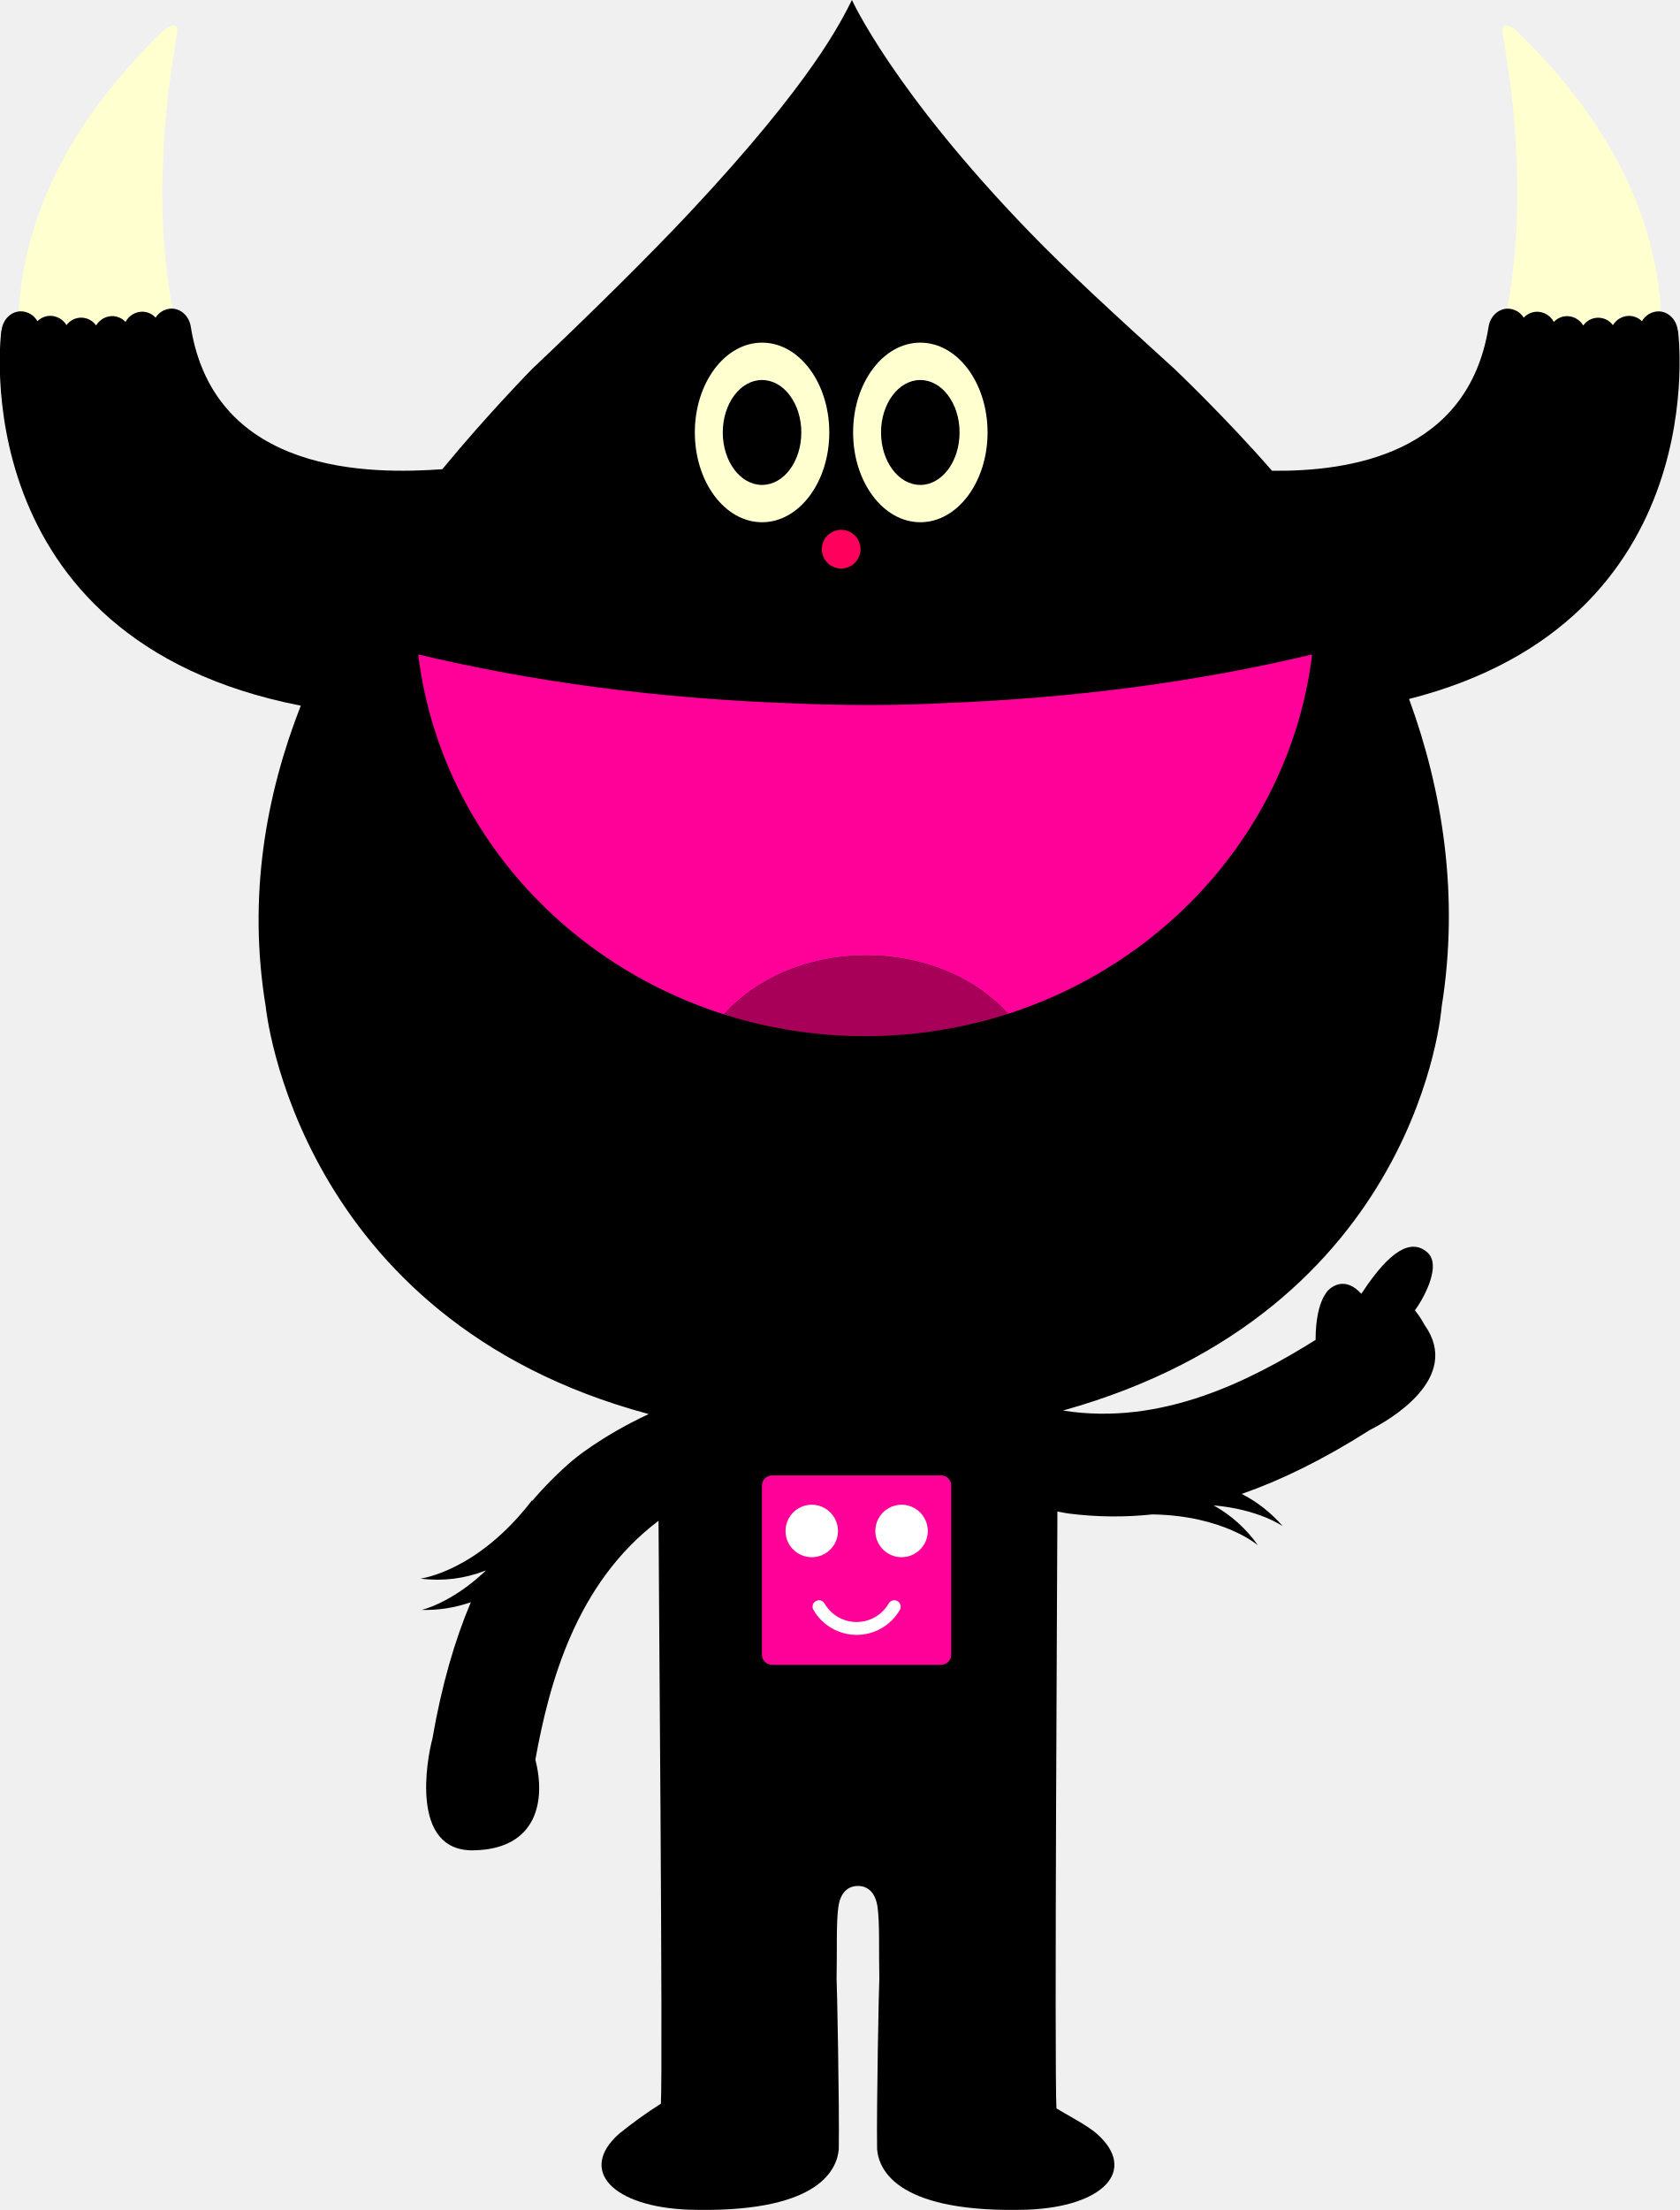
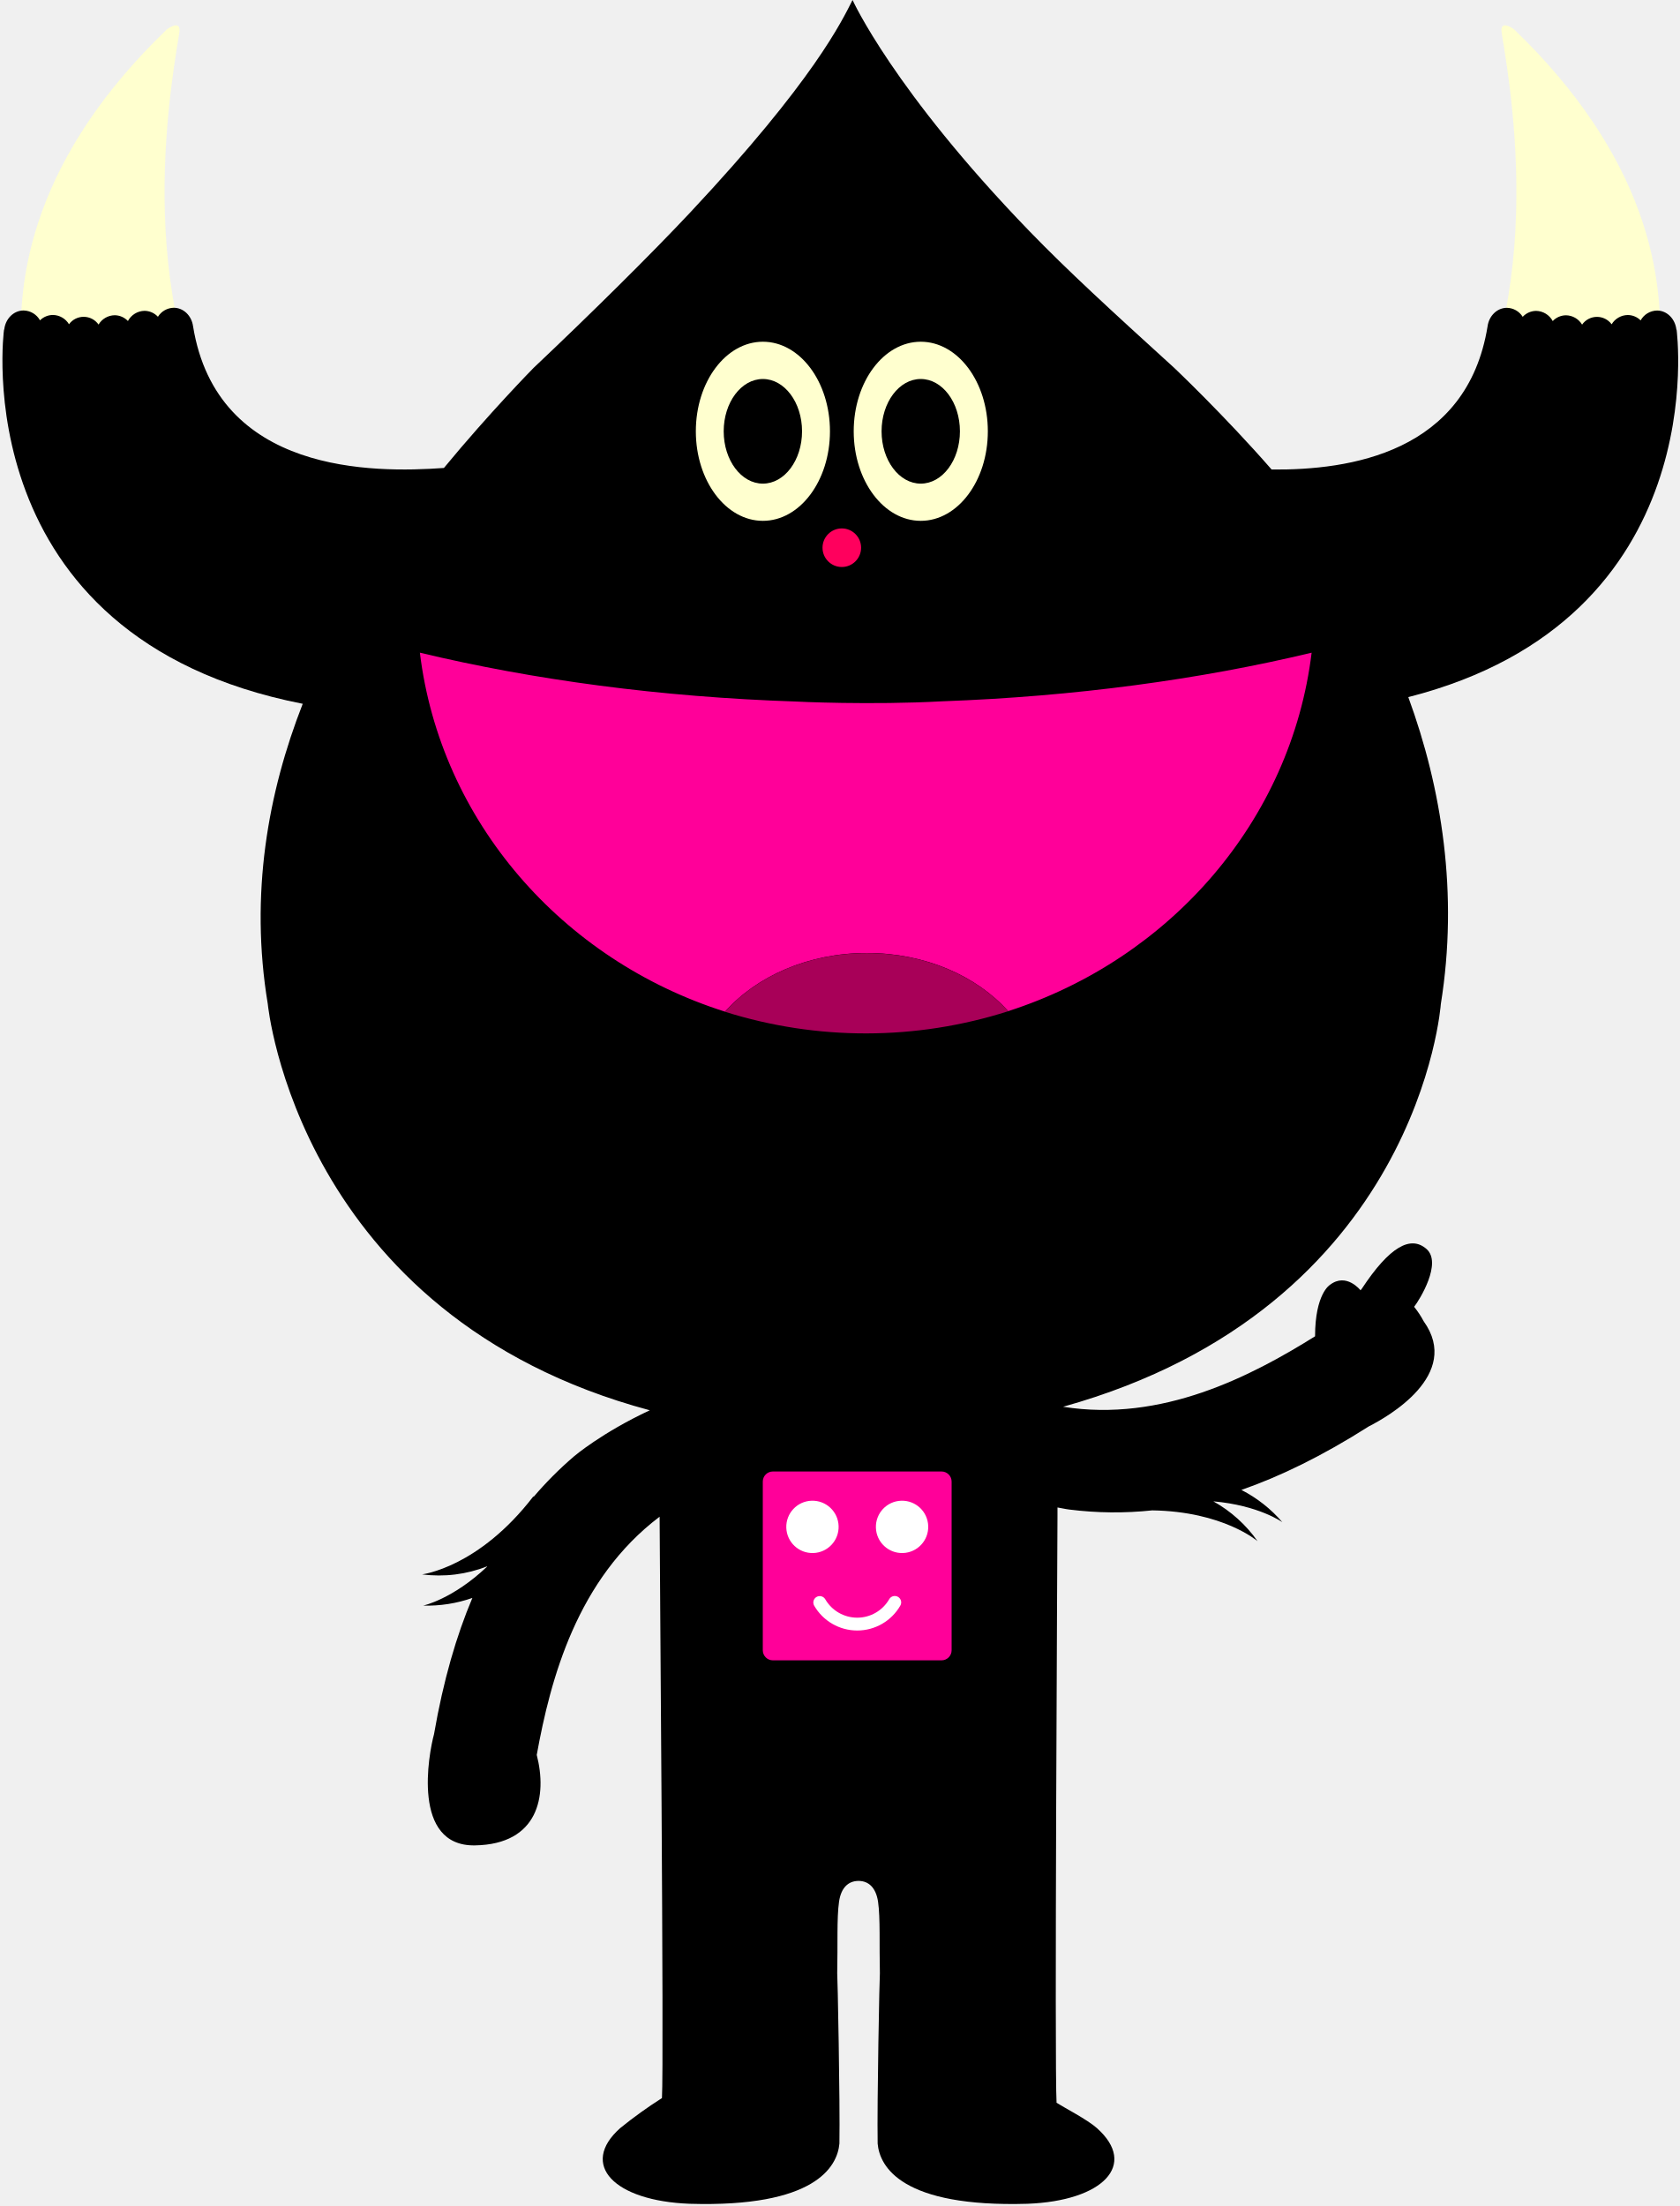
- <svg xmlns="http://www.w3.org/2000/svg" viewBox="0 0 623.63 820.29">
-   <defs>
-     <style>.cls-1{fill:#ffffcf}.cls-3{fill:#f09}</style>
-   </defs>
-   <g id="Layer_2" data-name="Layer 2">
-     <g id="Layer_1-2" data-name="Layer 1">
-       <path d="M27.24 191.6s-63.8-86.76 33.89-180.69c0 0 5.52-4.18 4.58 1.47C61.39 38.61 47.06 125.1 94 182.7Zm569.15 0s63.79-86.76-33.89-180.69c0 0-5.52-4.18-4.58 1.47 4.32 26.23 18.65 112.71-28.29 170.32Z" class="cls-1" />
-       <path d="M623 122.64s0 .07-.06.11c-.41-4-3.46-7.18-7.21-7.18a7.14 7.14 0 0 0-6.11 3.67 6.84 6.84 0 0 0-4.79-2 7.11 7.11 0 0 0-6 3.45 6.77 6.77 0 0 0-11 .12 7.12 7.12 0 0 0-6-3.47 6.89 6.89 0 0 0-4.93 2.15 7.15 7.15 0 0 0-6.17-3.79 6.9 6.9 0 0 0-5 2.21 7.09 7.09 0 0 0-5.89-3.35c-3.65 0-6.65 3-7.18 6.85-7.63 47.16-51.46 53.63-80.38 53.33-17.54-20.12-36.23-37.81-36.23-37.81-24.19-22-39.57-36.11-53.87-50.86C331.49 33.69 316.31 0 316.31 0c-3.92 7.7-14.31 29.89-60.44 79.09-14.51 15.48-37.09 37.81-58.27 57.82 0 0-16.33 16.58-33.38 37.25-26.29 1.89-84.47 2.26-93.37-52.77-.53-3.87-3.53-6.85-7.18-6.85a7.09 7.09 0 0 0-5.89 3.35 6.9 6.9 0 0 0-5-2.21 7.15 7.15 0 0 0-6.17 3.79 6.89 6.89 0 0 0-4.93-2.15 7.12 7.12 0 0 0-6 3.47 6.77 6.77 0 0 0-11-.12 7.11 7.11 0 0 0-6-3.45 6.85 6.85 0 0 0-4.79 2 7.14 7.14 0 0 0-6.11-3.67c-3.75 0-6.81 3.15-7.21 7.18 0 0 0-.07-.06-.11s-15.33 114.51 111.16 139.31c-12.91 33-19.79 70.82-13 111.74 0 0 11.1 116.08 142.18 151.19-17.94 8.37-28.2 17.14-28.2 17.14a136.11 136.11 0 0 0-15.09 15.13v-.29c-20.42 26.62-41.47 29.09-41.47 29.09a48.71 48.71 0 0 0 24.23-3l-.09.17c-12.8 12.11-23.71 14.45-23.71 14.45a51.13 51.13 0 0 0 18.29-2.85c-5.89 13.94-10.79 30.56-14.27 50.69-2 7.38-8.44 41.8 15.23 41.4s26.93-18.43 23-33.67c5.14-28.32 15-65.43 45.73-88.65 0 12.44 1.66 203.5.87 216.36A167 167 0 0 0 229.84 792c-15.35 13.65-2.27 27.1 25.79 28.17 46.76 1.41 55-13.77 55.79-22.39.27-15.49-.7-63.44-.82-63.41.24-10.47-.2-20.55.68-26.62.77-5.35 3.54-7.62 7-7.73h.52c3.42.11 6.19 2.38 7 7.73.88 6.07.43 16.15.68 26.62-.12 0-1.09 47.92-.83 63.41.75 8.62 9 23.79 55.8 22.39 28.06-1.07 41.15-14.52 25.79-28.17-3.6-3.2-11.83-7.41-15-9.42-.8-12.87.3-205.78.34-218.22v-3.33c2.79.57 4.37.77 4.37.77a133.62 133.62 0 0 0 30.9.31c26.47.41 39.2 11.47 39.2 11.47a49.64 49.64 0 0 0-16.46-14.83c16.95 1.49 25.68 7.75 25.68 7.75a50.59 50.59 0 0 0-15.24-12c14.37-5 30.08-12.61 47.45-23.66 6.84-3.46 34.69-19.15 20.39-39.12a33.76 33.76 0 0 0-3.55-5.37c2.1-2.68 10.48-16.33 4.62-21.5s-13.71-1-24.09 14.77a5.15 5.15 0 0 1-.48.59s-5.27-6.75-11.42-2c0 0-5.49 3.3-5.5 19.12-23.86 14.9-57 32.09-93.79 26.22 132.69-37 140.6-149.9 140.6-149.9 6.62-41.12.32-80.31-12.11-114.21 114.39-29.1 99.85-136.8 99.85-136.8Z" />
-       <ellipse cx="282.94" cy="160.51" class="cls-1" rx="24.96" ry="33.33" />
-       <ellipse cx="282.93" cy="160.52" rx="14.58" ry="19.47" />
-       <ellipse cx="341.7" cy="160.51" class="cls-1" rx="24.96" ry="33.33" />
-       <ellipse cx="341.69" cy="160.52" rx="14.58" ry="19.47" />
-       <circle cx="312.31" cy="203.84" r="7.18" fill="#ff005d" />
-       <path d="M349.66 261c49.37-1.78 95.9-8.11 137.51-18.09-7.62 62.5-52.62 114-112.94 133.41-11.71-13.11-30.9-21.66-52.6-21.66s-41.08 8.64-52.78 21.85c-60.64-19.21-105.93-70.88-113.58-133.61 42.27 10.14 89.61 16.52 139.84 18.18 0 .04 28.13 1.38 54.55-.08Z" class="cls-3" />
-       <path fill="#a80058" d="M321.63 354.7c-21.81 0-41.08 8.64-52.78 21.85a174.37 174.37 0 0 0 105.38-.2c-11.71-13.1-30.9-21.65-52.6-21.65Z" />
-       <rect width="70.28" height="70.28" x="282.9" y="547.64" class="cls-3" rx="3.75" ry="3.75" />
-       <path fill="#fff" d="M333.21 594.29a2.38 2.38 0 0 0-3.25.87 13.75 13.75 0 0 1-23.83 0 2.38 2.38 0 1 0-4.12 2.39 18.51 18.51 0 0 0 32.08 0 2.38 2.38 0 0 0-.88-3.26Zm-41.56-25.73a9.74 9.74 0 0 0 19.47 0 9.74 9.74 0 1 0-19.47 0Zm33.35 0a9.74 9.74 0 0 0 19.47 0 9.74 9.74 0 1 0-19.47 0Z" />
-     </g>
+ <svg xmlns="http://www.w3.org/2000/svg" viewBox="0 0 625 821">
+   <g fill="none" transform="translate(.904)">
+     <path fill="#FFFFCF" d="M27.336 191.6s-63.8-86.76 33.89-180.69c0 0 5.52-4.18 4.58 1.47-4.32 26.23-18.65 112.72 28.29 170.32l-66.76 8.9Zm569.15 0s63.79-86.76-33.89-180.69c0 0-5.52-4.18-4.58 1.47 4.32 26.23 18.65 112.71-28.29 170.32l66.76 8.9Z" />
+     <path fill="#000" d="M623.096 122.64s0 .07-.06.11c-.41-4-3.46-7.18-7.21-7.18a7.14 7.14 0 0 0-6.11 3.67 6.84 6.84 0 0 0-4.79-2 7.11 7.11 0 0 0-6 3.45 6.77 6.77 0 0 0-11 .12 7.12 7.12 0 0 0-6-3.47 6.89 6.89 0 0 0-4.93 2.15 7.15 7.15 0 0 0-6.17-3.79 6.9 6.9 0 0 0-5 2.21 7.09 7.09 0 0 0-5.89-3.35c-3.65 0-6.65 3-7.18 6.85-7.63 47.16-51.46 53.63-80.38 53.33-17.54-20.12-36.23-37.81-36.23-37.81-24.19-22-39.57-36.11-53.87-50.86C331.586 33.69 316.406 0 316.406 0c-3.92 7.7-14.31 29.89-60.44 79.09-14.51 15.48-37.09 37.81-58.27 57.82 0 0-16.33 16.58-33.38 37.25-26.29 1.89-84.47 2.26-93.37-52.77-.53-3.87-3.53-6.85-7.18-6.85a7.09 7.09 0 0 0-5.89 3.35 6.9 6.9 0 0 0-5-2.21 7.15 7.15 0 0 0-6.17 3.79 6.89 6.89 0 0 0-4.93-2.15 7.12 7.12 0 0 0-6 3.47 6.77 6.77 0 0 0-11-.12 7.11 7.11 0 0 0-6-3.45 6.85 6.85 0 0 0-4.79 2 7.14 7.14 0 0 0-6.11-3.67c-3.75 0-6.81 3.15-7.21 7.18 0 0 0-.07-.06-.11-.06-.04-15.33 114.51 111.16 139.31-12.91 33-19.79 70.82-13 111.74 0 0 11.1 116.08 142.18 151.19-17.94 8.37-28.2 17.14-28.2 17.14a136.11 136.11 0 0 0-15.09 15.13v-.29c-20.42 26.62-41.47 29.09-41.47 29.09a48.71 48.71 0 0 0 24.23-3l-.09.17c-12.8 12.11-23.71 14.45-23.71 14.45a51.13 51.13 0 0 0 18.29-2.85c-5.89 13.94-10.79 30.56-14.27 50.69-2 7.38-8.44 41.8 15.23 41.4 23.67-.4 26.93-18.43 23-33.67 5.14-28.32 15-65.43 45.73-88.65 0 12.44 1.66 203.5.87 216.36a167 167 0 0 0-15.53 11.17c-15.35 13.65-2.27 27.1 25.79 28.17 46.76 1.41 55-13.77 55.79-22.39.27-15.49-.7-63.44-.82-63.41.24-10.47-.2-20.55.68-26.62.77-5.35 3.54-7.62 7-7.73h.52c3.42.11 6.19 2.38 7 7.73.88 6.07.43 16.15.68 26.62-.12 0-1.09 47.92-.83 63.41.75 8.62 9 23.79 55.8 22.39 28.06-1.07 41.15-14.52 25.79-28.17-3.6-3.2-11.83-7.41-15-9.42-.8-12.87.3-205.78.34-218.22v-3.33c2.79.57 4.37.77 4.37.77a133.62 133.62 0 0 0 30.9.31c26.47.41 39.2 11.47 39.2 11.47a49.64 49.64 0 0 0-16.46-14.83c16.95 1.49 25.68 7.75 25.68 7.75a50.59 50.59 0 0 0-15.24-12c14.37-5 30.08-12.61 47.45-23.66 6.84-3.46 34.69-19.15 20.39-39.12a33.76 33.76 0 0 0-3.55-5.37c2.1-2.68 10.48-16.33 4.62-21.5-5.86-5.17-13.71-1-24.09 14.77a5.15 5.15 0 0 1-.48.59s-5.27-6.75-11.42-2c0 0-5.49 3.3-5.5 19.12-23.86 14.9-57 32.09-93.79 26.22 132.69-37 140.6-149.9 140.6-149.9 6.62-41.12.32-80.31-12.11-114.21 114.39-29.1 99.85-136.8 99.85-136.8Z" />
+     <ellipse cx="283.036" cy="160.51" fill="#FFFFCF" rx="24.96" ry="33.33" />
+     <ellipse cx="283.026" cy="160.52" fill="#000" rx="14.58" ry="19.47" />
+     <ellipse cx="341.796" cy="160.51" fill="#FFFFCF" rx="24.96" ry="33.33" />
+     <ellipse cx="341.786" cy="160.52" fill="#000" rx="14.58" ry="19.47" />
+     <circle cx="312.406" cy="203.84" r="7.18" fill="#FF005D" />
+     <path fill="#F09" d="M349.756 261c49.37-1.78 95.9-8.11 137.51-18.09-7.62 62.5-52.62 114-112.94 133.41-11.71-13.11-30.9-21.66-52.6-21.66-21.7 0-41.08 8.64-52.78 21.85-60.64-19.21-105.93-70.88-113.58-133.61 42.27 10.14 89.61 16.52 139.84 18.18 0 .04 28.13 1.38 54.55-.08Z" />
+     <path fill="#A80058" d="M321.726 354.7c-21.81 0-41.08 8.64-52.78 21.85a174.37 174.37 0 0 0 105.38-.2c-11.71-13.1-30.9-21.65-52.6-21.65Z" />
+     <rect width="70.28" height="70.28" x="282.996" y="547.64" fill="#F09" rx="3.75" />
+     <path fill="#FFF" d="M333.306 594.29a2.38 2.38 0 0 0-3.25.87 13.75 13.75 0 0 1-23.83 0 2.382 2.382 0 0 0-4.12 2.39 18.51 18.51 0 0 0 32.08 0 2.38 2.38 0 0 0-.88-3.26Zm-41.56-25.73a9.74 9.74 0 1 0 19.47-.624 9.74 9.74 0 0 0-19.47.624Zm33.35 0a9.74 9.74 0 1 0 19.47-.624 9.74 9.74 0 0 0-19.47.624Z" />
  </g>
</svg>
